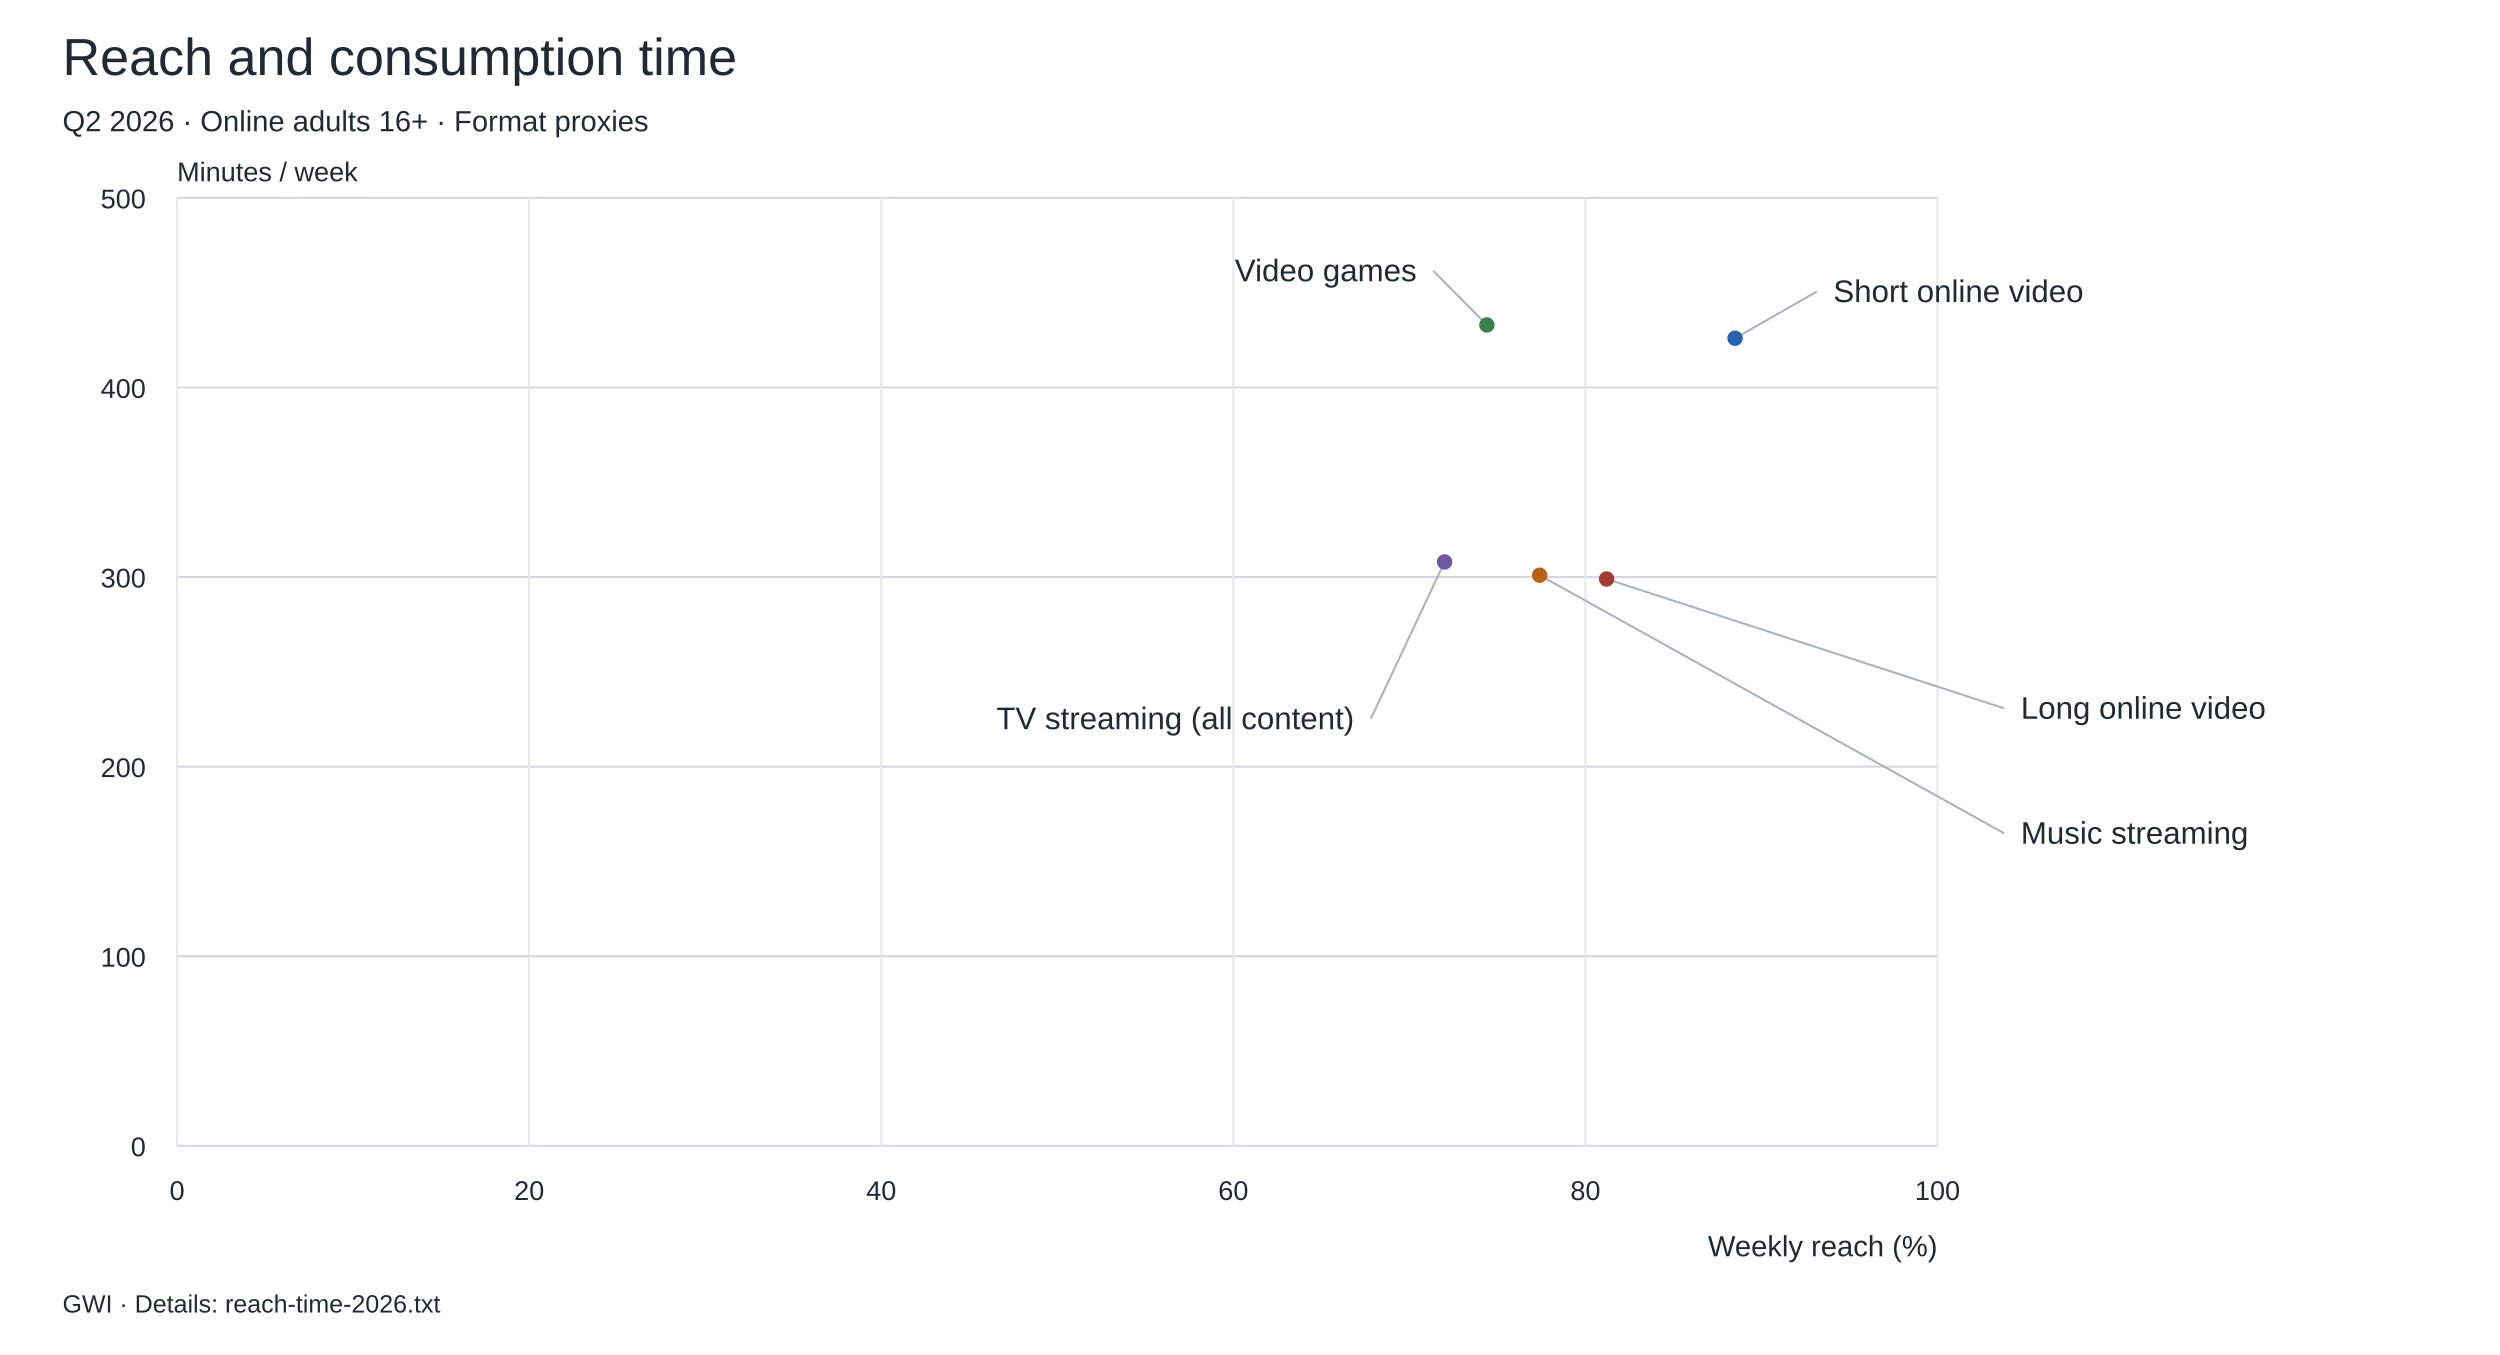
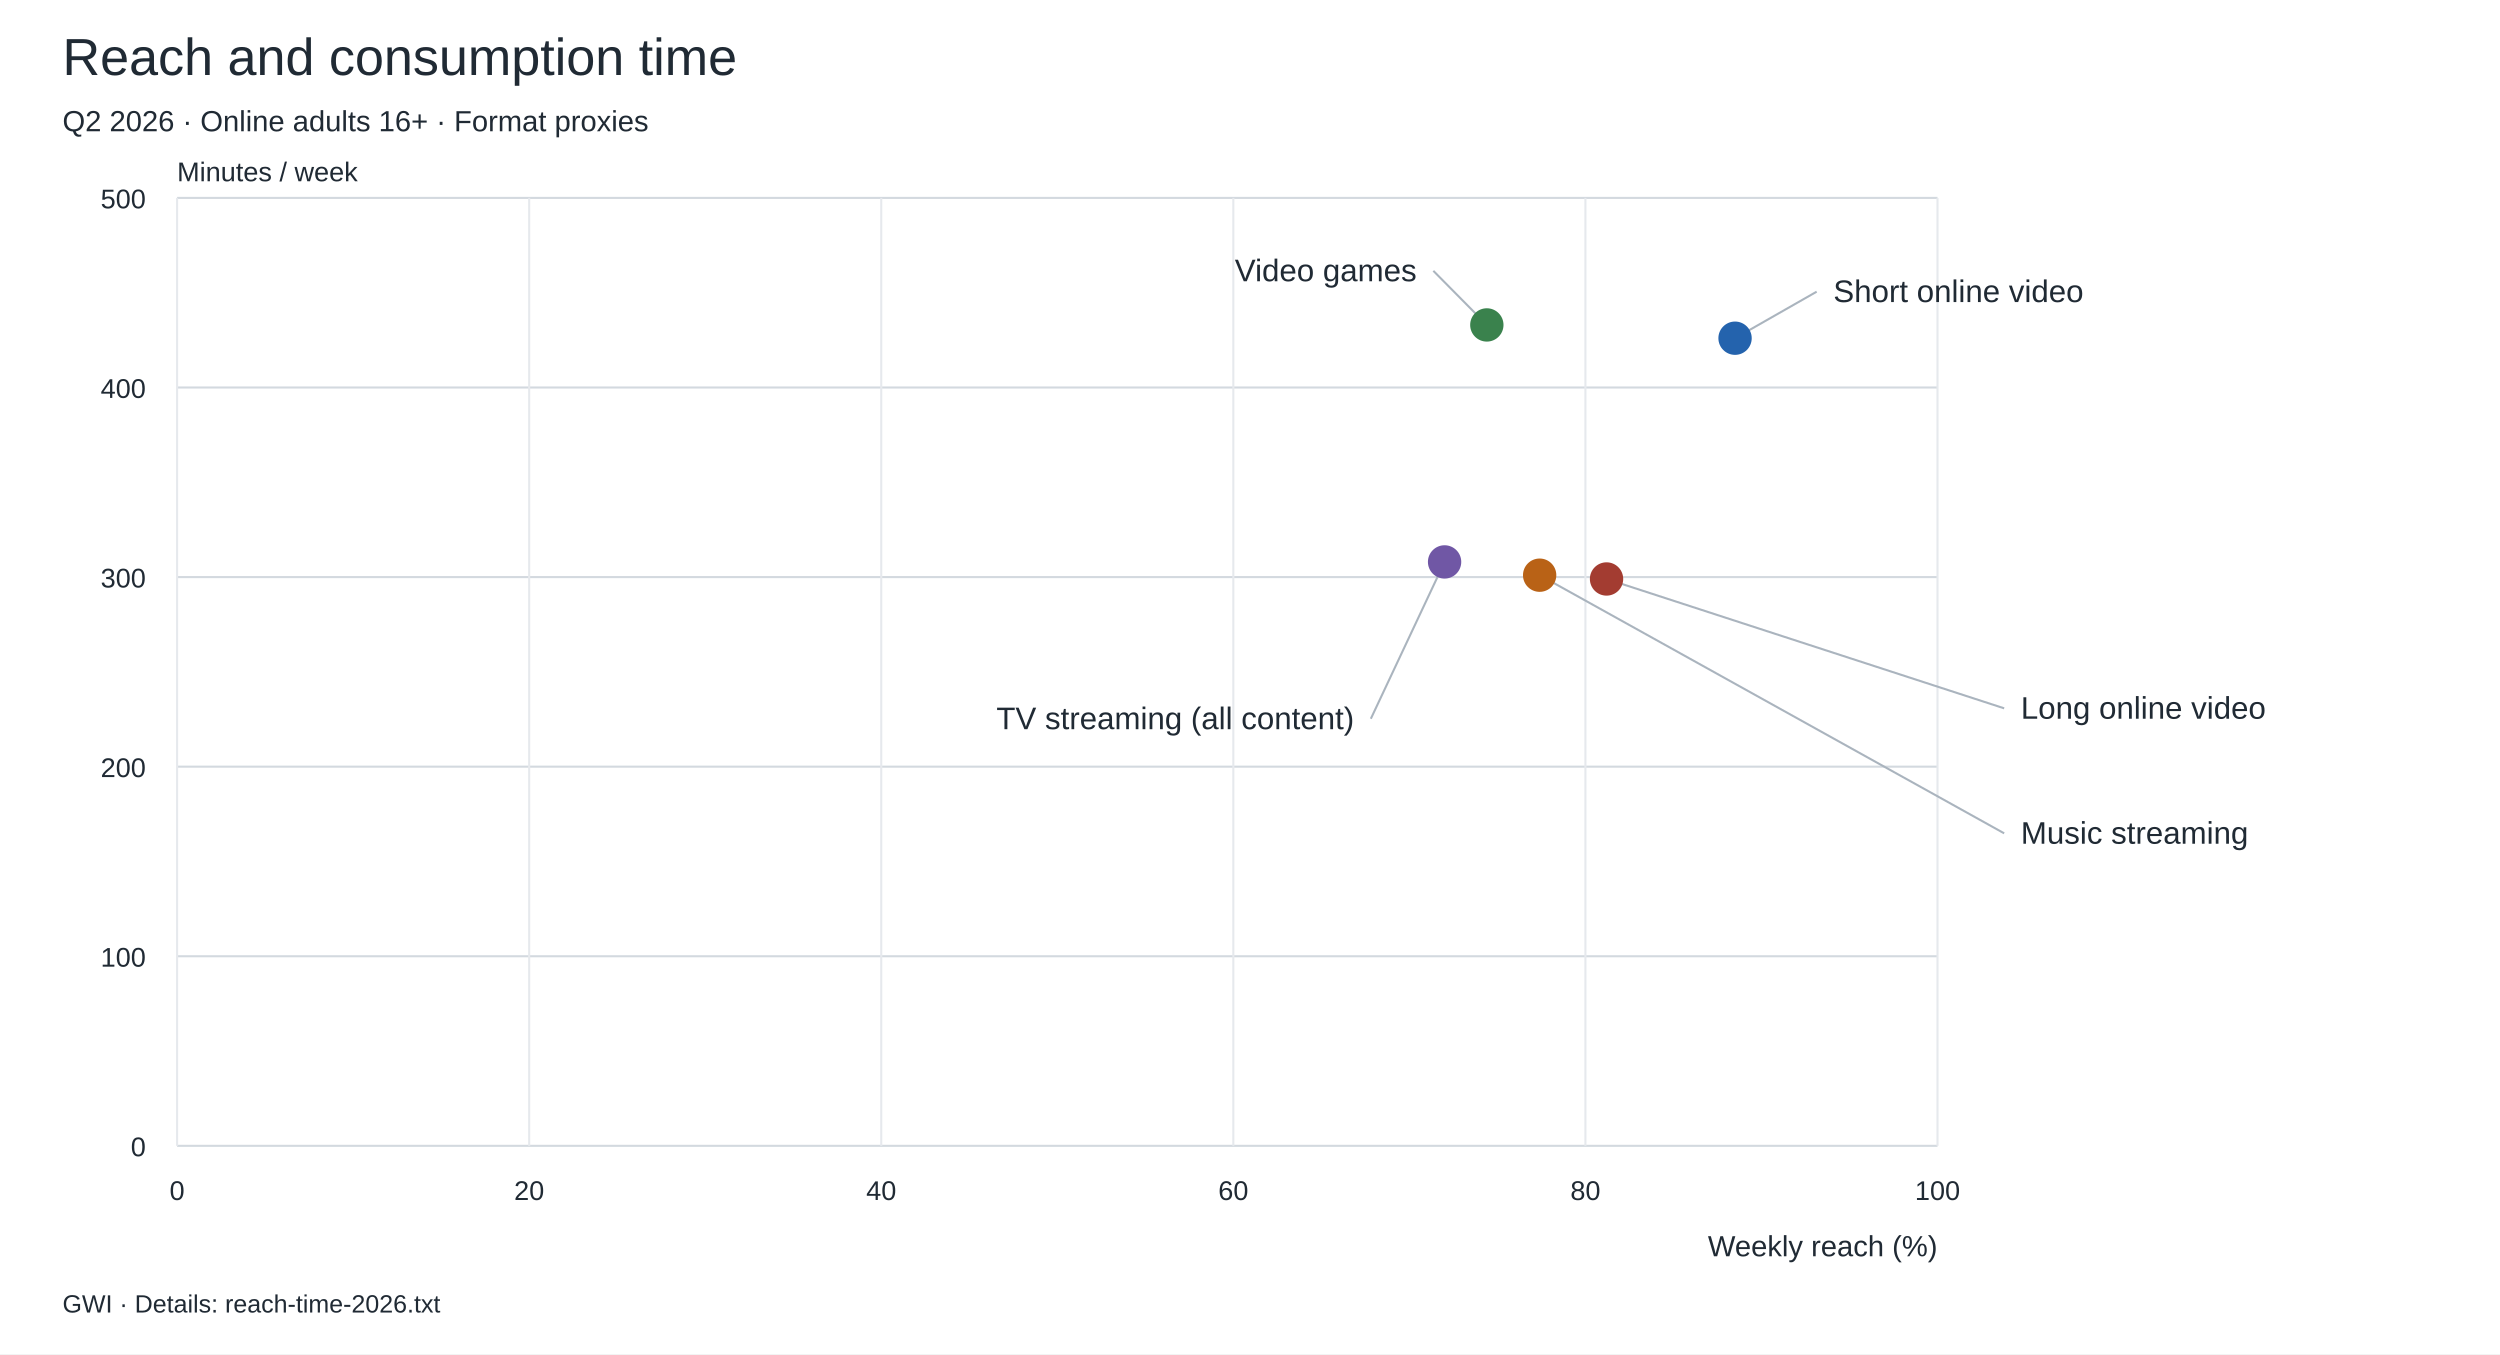
<svg xmlns="http://www.w3.org/2000/svg" xml:lang="en" width="1200" height="650" viewBox="0 0 1200 650" role="img" aria-labelledby="title desc">
  <style>text{font-family:Arial,Helvetica,sans-serif;fill:#202a34}</style>
  <rect width="100%" height="100%" fill="white" />
  <text x="30.00" y="36.00" text-anchor="start" font-size="25" font-weight="500">Reach and consumption time</text>
  <text x="30.00" y="63.00" text-anchor="start" font-size="14" font-weight="400">Q2 2026 · Online adults 16+ · Format proxies</text>
  <text x="85.00" y="87.00" text-anchor="start" font-size="13" font-weight="400">Minutes / week</text>
  <line x1="85.00" y1="550.00" x2="930.00" y2="550.00" stroke="#d3d9df" stroke-width="1" stroke-dasharray="" />
  <text x="70.00" y="555.00" text-anchor="end" font-size="13" font-weight="400">0</text>
  <line x1="85.00" y1="459.00" x2="930.00" y2="459.00" stroke="#d3d9df" stroke-width="1" stroke-dasharray="" />
  <text x="70.00" y="464.00" text-anchor="end" font-size="13" font-weight="400">100</text>
  <line x1="85.00" y1="368.00" x2="930.00" y2="368.00" stroke="#d3d9df" stroke-width="1" stroke-dasharray="" />
  <text x="70.00" y="373.00" text-anchor="end" font-size="13" font-weight="400">200</text>
  <line x1="85.00" y1="277.00" x2="930.00" y2="277.00" stroke="#d3d9df" stroke-width="1" stroke-dasharray="" />
  <text x="70.00" y="282.00" text-anchor="end" font-size="13" font-weight="400">300</text>
  <line x1="85.00" y1="186.00" x2="930.00" y2="186.00" stroke="#d3d9df" stroke-width="1" stroke-dasharray="" />
  <text x="70.00" y="191.00" text-anchor="end" font-size="13" font-weight="400">400</text>
  <line x1="85.00" y1="95.00" x2="930.00" y2="95.00" stroke="#d3d9df" stroke-width="1" stroke-dasharray="" />
  <text x="70.00" y="100.00" text-anchor="end" font-size="13" font-weight="400">500</text>
  <line x1="85.00" y1="95.00" x2="85.00" y2="550.00" stroke="#e6e9ed" stroke-width="1" stroke-dasharray="" />
  <text x="85.00" y="576.00" text-anchor="middle" font-size="13" font-weight="400">0</text>
  <line x1="254.00" y1="95.00" x2="254.00" y2="550.00" stroke="#e6e9ed" stroke-width="1" stroke-dasharray="" />
  <text x="254.00" y="576.00" text-anchor="middle" font-size="13" font-weight="400">20</text>
  <line x1="423.00" y1="95.00" x2="423.00" y2="550.00" stroke="#e6e9ed" stroke-width="1" stroke-dasharray="" />
  <text x="423.00" y="576.00" text-anchor="middle" font-size="13" font-weight="400">40</text>
  <line x1="592.00" y1="95.00" x2="592.00" y2="550.00" stroke="#e6e9ed" stroke-width="1" stroke-dasharray="" />
  <text x="592.00" y="576.00" text-anchor="middle" font-size="13" font-weight="400">60</text>
  <line x1="761.00" y1="95.00" x2="761.00" y2="550.00" stroke="#e6e9ed" stroke-width="1" stroke-dasharray="" />
  <text x="761.00" y="576.00" text-anchor="middle" font-size="13" font-weight="400">80</text>
  <line x1="930.00" y1="95.00" x2="930.00" y2="550.00" stroke="#e6e9ed" stroke-width="1" stroke-dasharray="" />
  <text x="930.00" y="576.00" text-anchor="middle" font-size="13" font-weight="400">100</text>
  <text x="930.00" y="603.00" text-anchor="end" font-size="14" font-weight="400">Weekly reach (%)</text>
  <line x1="832.83" y1="162.34" x2="872.00" y2="140.00" stroke="#aab4be" stroke-width="1" stroke-dasharray="" />
  <text x="880.00" y="145.00" text-anchor="start" font-size="15" font-weight="500">Short online video</text>
-   <circle cx="832.825" cy="162.34" r="3.7" fill="#2463ad" />
+   <circle cx="832.825" cy="162.34" r="8" fill="#2463ad" />
  <line x1="771.14" y1="277.91" x2="962.00" y2="340.00" stroke="#aab4be" stroke-width="1" stroke-dasharray="" />
  <text x="970.00" y="345.00" text-anchor="start" font-size="15" font-weight="500">Long online video</text>
-   <circle cx="771.14" cy="277.91" r="3.7" fill="#a33c31" />
+   <circle cx="771.14" cy="277.91" r="8" fill="#a33c31" />
  <line x1="739.03" y1="276.09" x2="962.00" y2="400.00" stroke="#aab4be" stroke-width="1" stroke-dasharray="" />
  <text x="970.00" y="405.00" text-anchor="start" font-size="15" font-weight="500">Music streaming</text>
-   <circle cx="739.03" cy="276.09" r="3.7" fill="#b96216" />
+   <circle cx="739.03" cy="276.09" r="8" fill="#b96216" />
  <line x1="713.68" y1="155.97" x2="688.00" y2="130.00" stroke="#aab4be" stroke-width="1" stroke-dasharray="" />
  <text x="680.00" y="135.00" text-anchor="end" font-size="15" font-weight="500">Video games</text>
-   <circle cx="713.68" cy="155.97" r="3.7" fill="#3a824d" />
+   <circle cx="713.68" cy="155.97" r="8" fill="#3a824d" />
  <line x1="693.40" y1="269.72" x2="658.00" y2="345.00" stroke="#aab4be" stroke-width="1" stroke-dasharray="" />
  <text x="650.00" y="350.00" text-anchor="end" font-size="15" font-weight="500">TV streaming (all content)</text>
-   <circle cx="693.4" cy="269.72" r="3.7" fill="#7057a5" />
+   <circle cx="693.4" cy="269.72" r="8" fill="#7057a5" />
  <text x="30.00" y="630.00" text-anchor="start" font-size="12" font-weight="400">GWI · Details: reach-time-2026.txt</text>
</svg>
